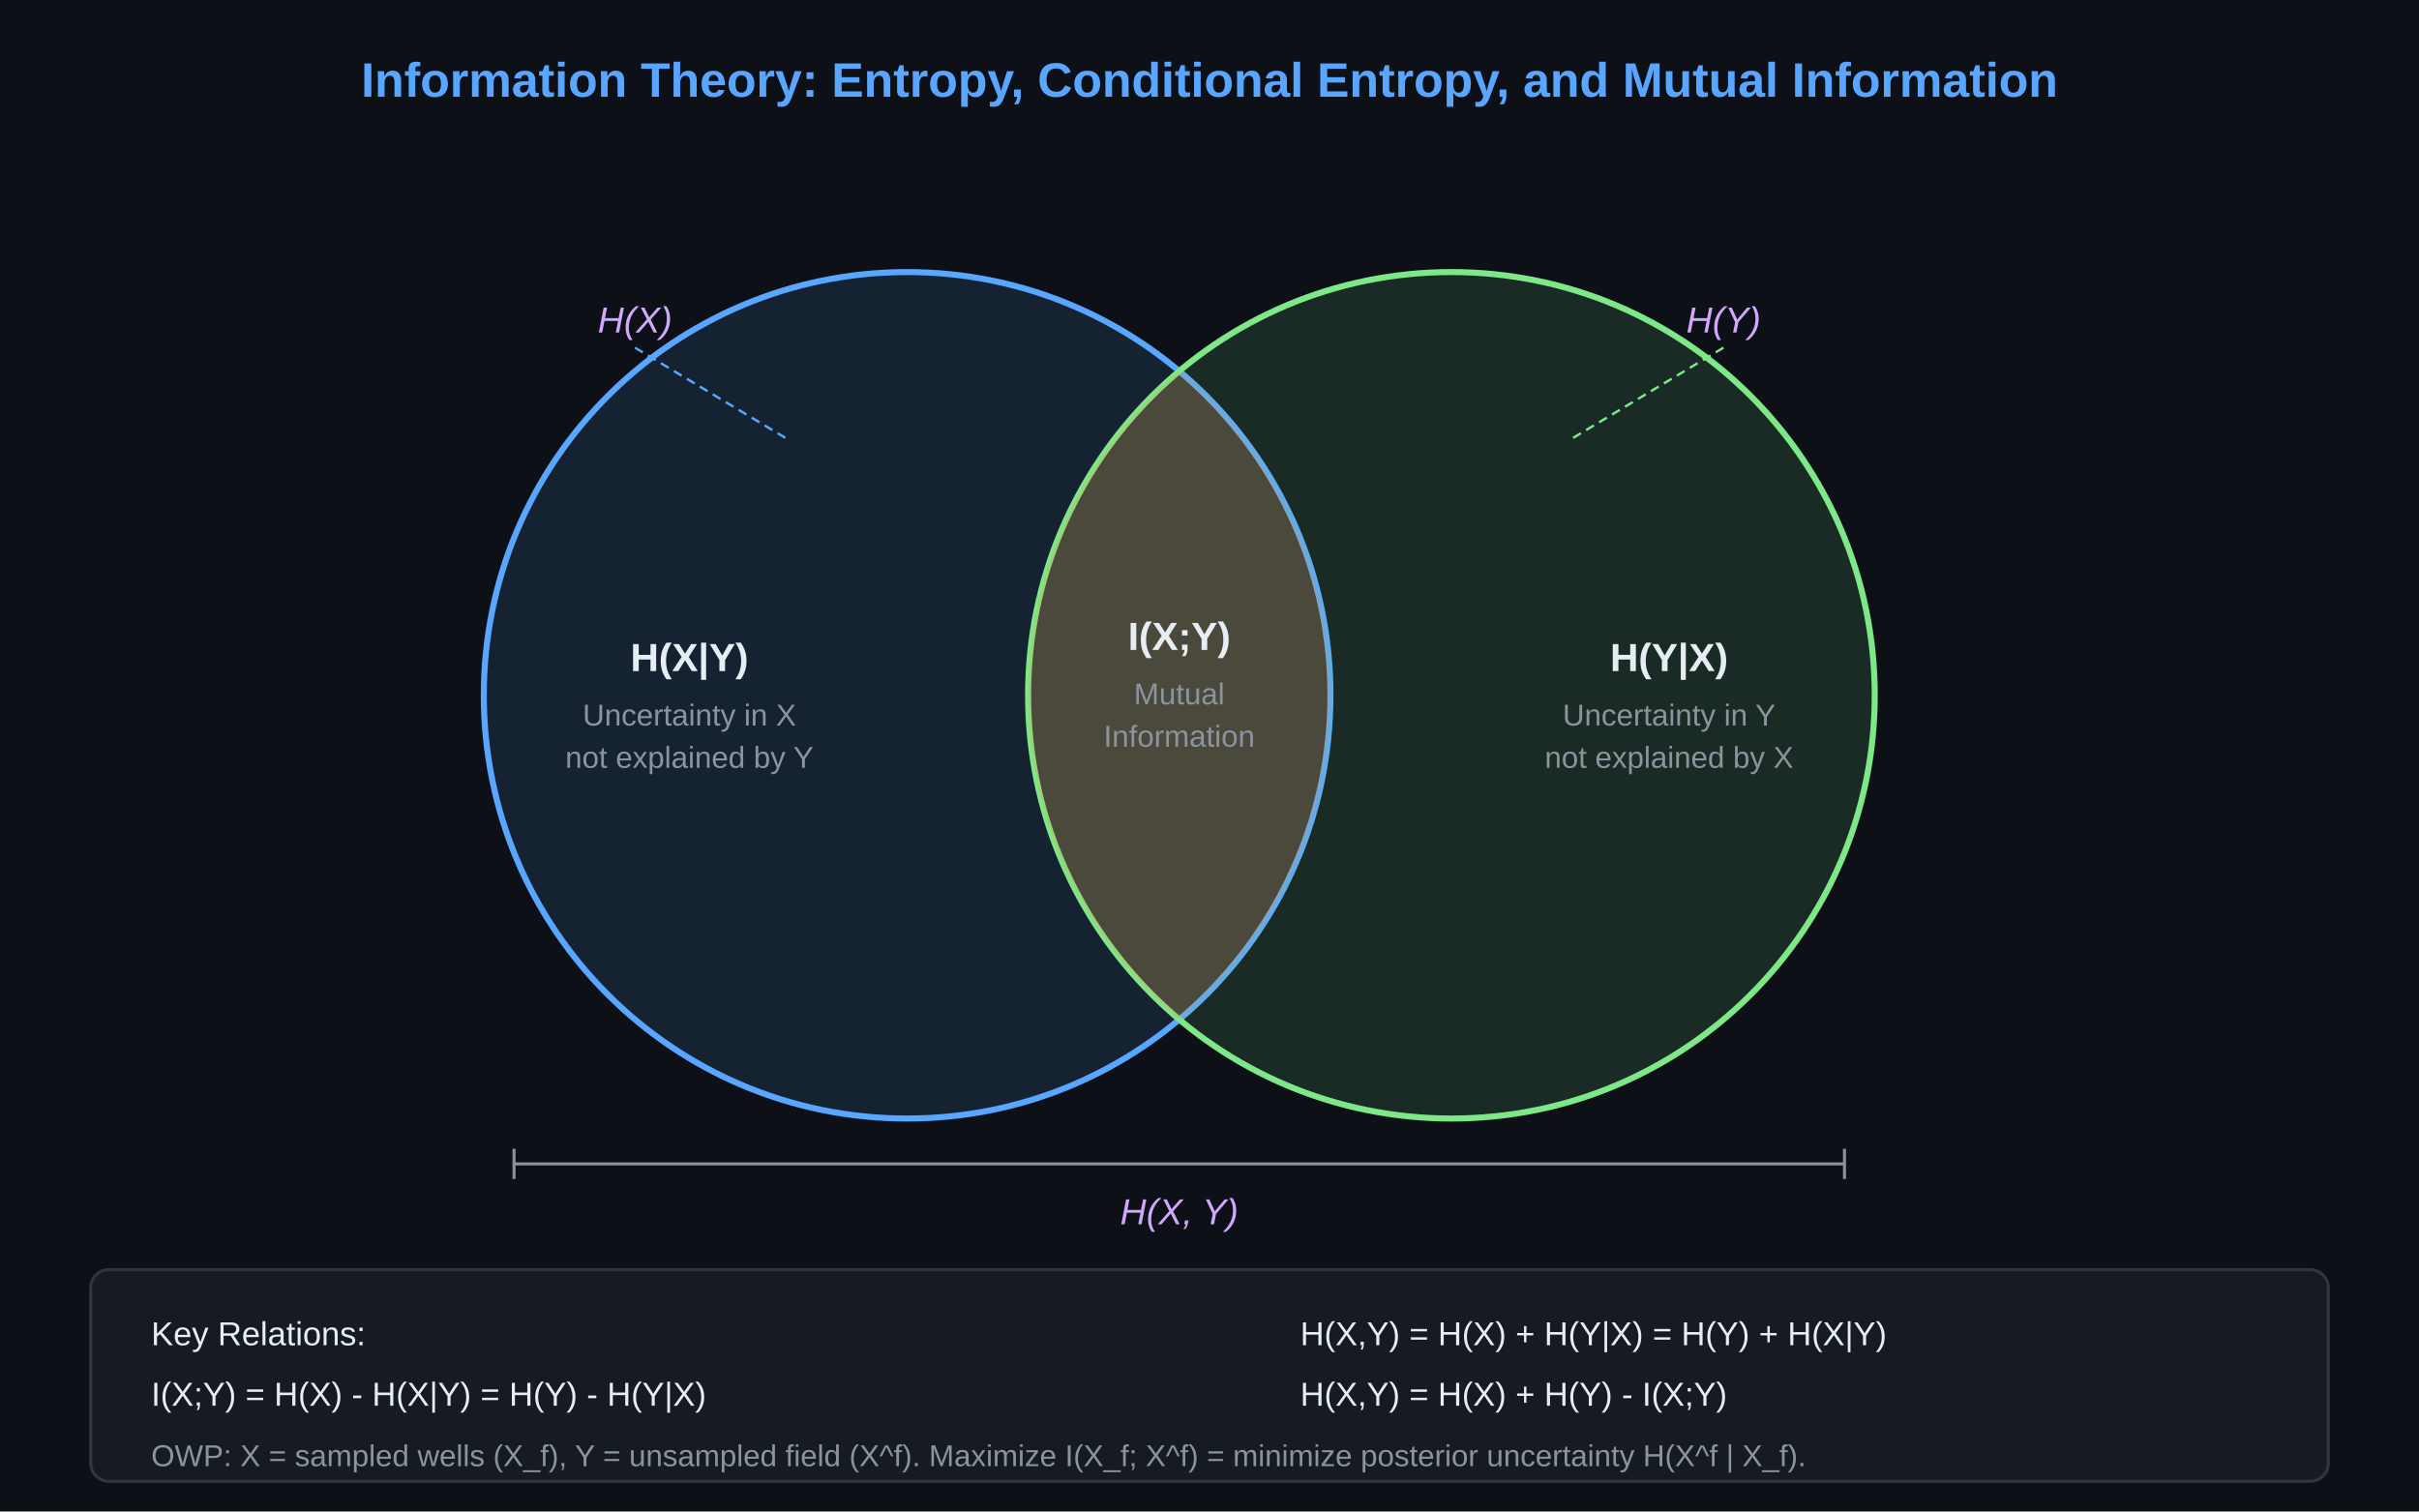
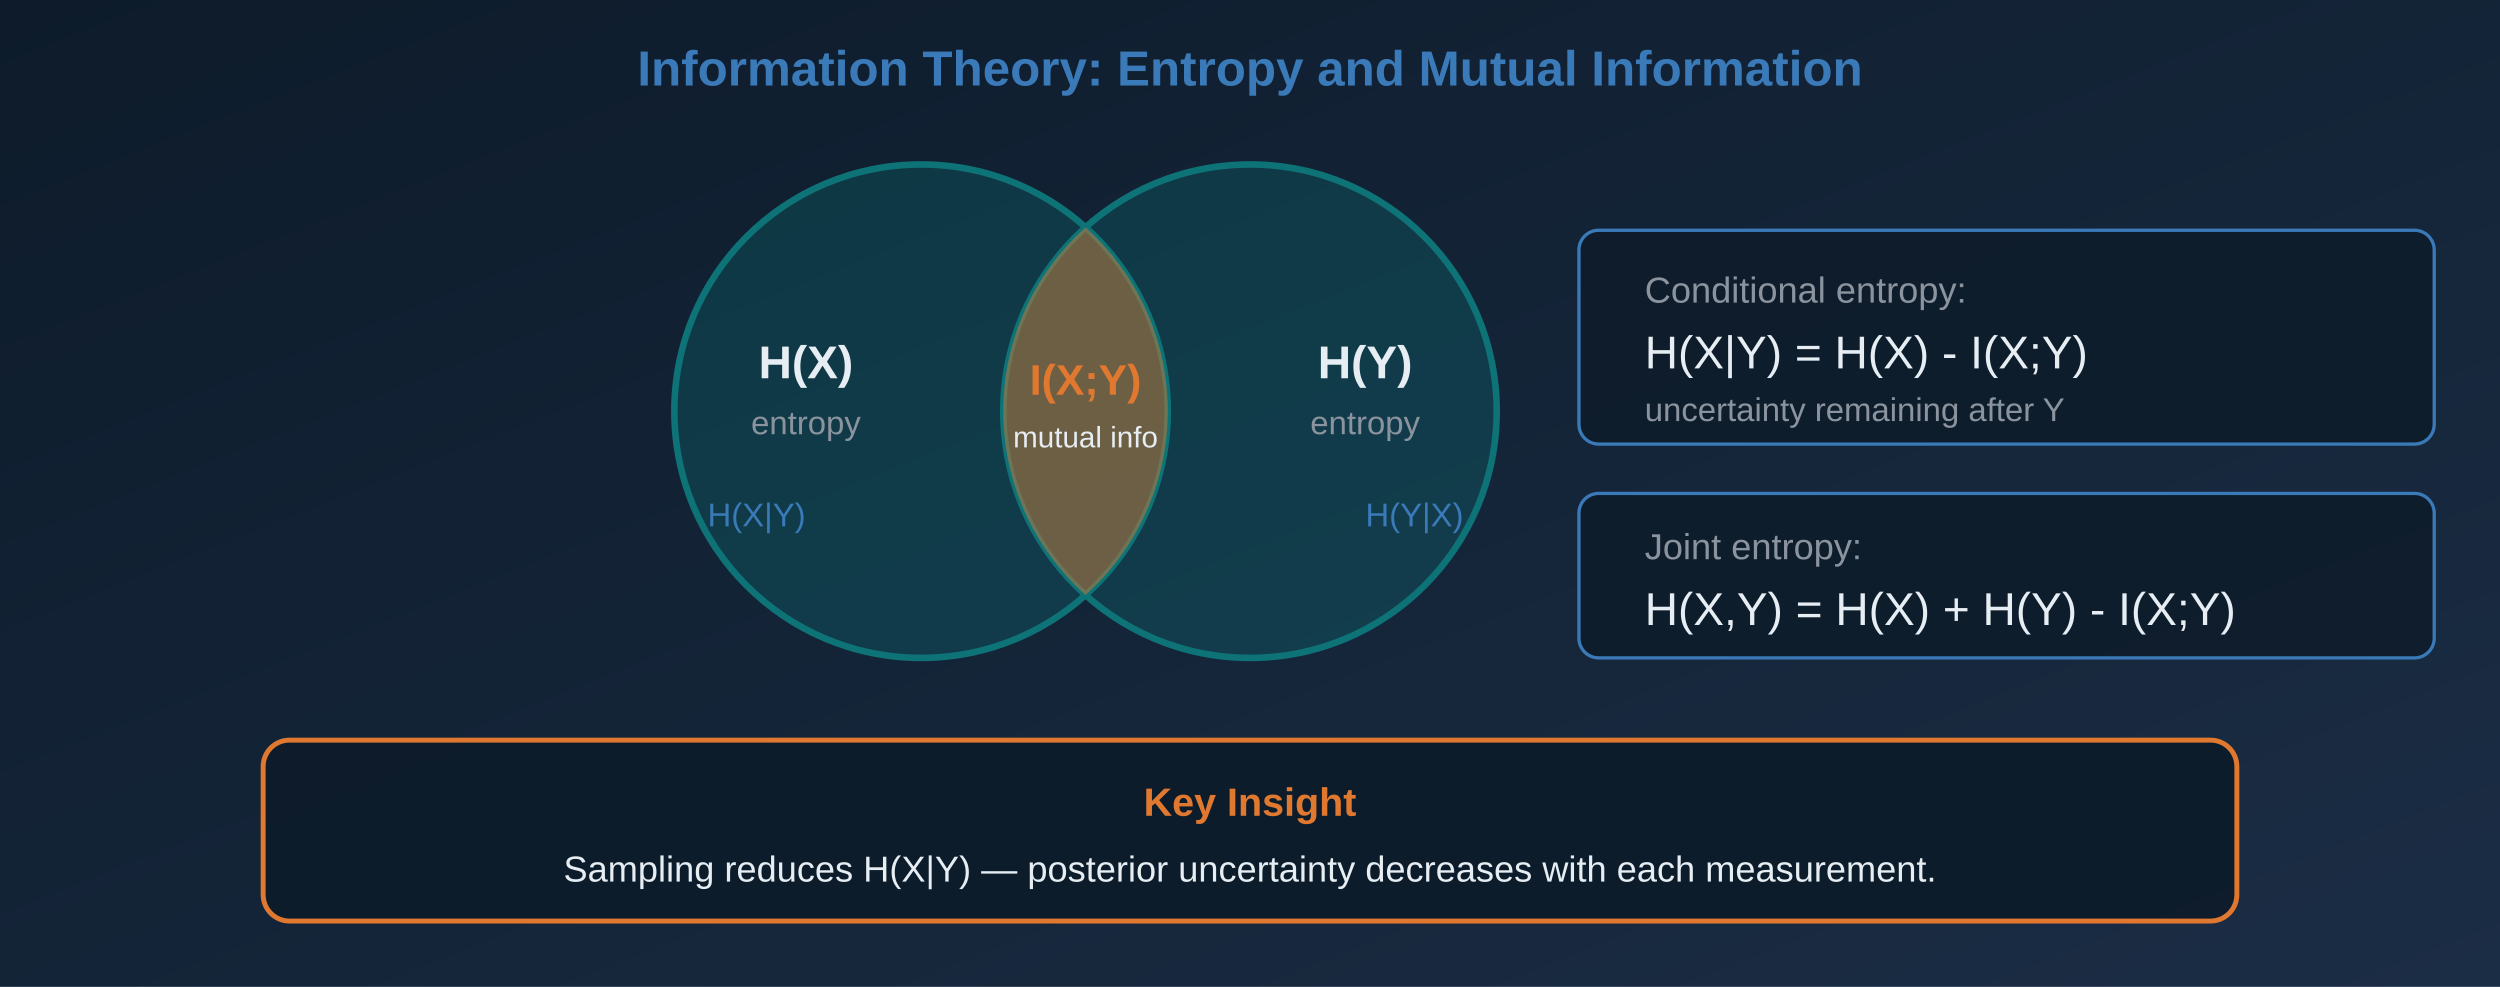
- <svg xmlns="http://www.w3.org/2000/svg" width="800" height="500" viewBox="0 0 800 500">
+ <svg xmlns="http://www.w3.org/2000/svg" width="760" height="300" viewBox="0 0 760 300">
  <defs>
-     <style>
-       text { font-family: 'Segoe UI', Arial, sans-serif; fill: #e6edf3; }
-       .title { font-size: 16px; font-weight: bold; fill: #58a6ff; }
-       .heading { font-size: 13px; font-weight: bold; }
-       .label { font-size: 12px; fill: #e6edf3; }
-       .math { font-size: 12px; fill: #d2a8ff; font-style: italic; }
-       .sublabel { font-size: 10px; fill: #8b949e; }
-       .eq { font-size: 11px; fill: #e6edf3; }
-     </style>
+     <linearGradient id="bgGrad" x1="0" y1="0" x2="1" y2="1">
+       <stop offset="0%" style="stop-color:#0d1b2a;stop-opacity:1" />
+       <stop offset="100%" style="stop-color:#1b2d45;stop-opacity:1" />
+     </linearGradient>
  </defs>
-   <rect width="800" height="500" fill="#0d1117" />
-   <text class="title" x="400" y="32" text-anchor="middle">Information Theory: Entropy, Conditional Entropy, and Mutual Information</text>
-   <circle cx="300" cy="230" r="140" fill="#58a6ff" fill-opacity="0.12" stroke="#58a6ff" stroke-width="2" />
-   <circle cx="480" cy="230" r="140" fill="#7ee787" fill-opacity="0.12" stroke="#7ee787" stroke-width="2" />
+   <rect width="760" height="300" fill="url(#bgGrad)" />
+   <text x="380" y="26" text-anchor="middle" style="font-family:Arial,sans-serif;font-size:15px;font-weight:bold;fill:#3a7ab8">Information Theory: Entropy and Mutual Information</text>
+   <circle cx="280" cy="125" r="75" style="fill:#0d7377;fill-opacity:0.3;stroke:#0d7377;stroke-width:2" />
+   <circle cx="380" cy="125" r="75" style="fill:#0d7377;fill-opacity:0.3;stroke:#0d7377;stroke-width:2" />
  <clipPath id="clipX">
-     <circle cx="300" cy="230" r="140" />
+     <circle cx="280" cy="125" r="75" />
  </clipPath>
-   <circle cx="480" cy="230" r="140" fill="#f0883e" fill-opacity="0.2" clip-path="url(#clipX)" />
-   <text class="heading" x="228" y="222" text-anchor="middle" fill="#58a6ff">H(X|Y)</text>
-   <text class="sublabel" x="228" y="240" text-anchor="middle">Uncertainty in X</text>
-   <text class="sublabel" x="228" y="254" text-anchor="middle">not explained by Y</text>
-   <text class="heading" x="390" y="215" text-anchor="middle" fill="#f0883e">I(X;Y)</text>
-   <text class="sublabel" x="390" y="233" text-anchor="middle">Mutual</text>
-   <text class="sublabel" x="390" y="247" text-anchor="middle">Information</text>
-   <text class="heading" x="552" y="222" text-anchor="middle" fill="#7ee787">H(Y|X)</text>
-   <text class="sublabel" x="552" y="240" text-anchor="middle">Uncertainty in Y</text>
-   <text class="sublabel" x="552" y="254" text-anchor="middle">not explained by X</text>
-   <text class="math" x="210" y="110" text-anchor="middle">H(X)</text>
-   <line x1="210" y1="115" x2="260" y2="145" stroke="#58a6ff" stroke-width="0.8" stroke-dasharray="3,2" />
-   <text class="math" x="570" y="110" text-anchor="middle">H(Y)</text>
-   <line x1="570" y1="115" x2="520" y2="145" stroke="#7ee787" stroke-width="0.8" stroke-dasharray="3,2" />
-   <line x1="170" y1="385" x2="610" y2="385" stroke="#8b949e" stroke-width="1" />
-   <line x1="170" y1="380" x2="170" y2="390" stroke="#8b949e" stroke-width="1" />
-   <line x1="610" y1="380" x2="610" y2="390" stroke="#8b949e" stroke-width="1" />
-   <text class="math" x="390" y="405" text-anchor="middle">H(X, Y)</text>
-   <rect x="30" y="420" width="740" height="70" fill="#161b22" stroke="#30363d" stroke-width="1" rx="6" />
-   <text class="eq" x="50" y="445">Key Relations:</text>
-   <text class="eq" x="50" y="465" fill="#d2a8ff">I(X;Y) = H(X) - H(X|Y) = H(Y) - H(Y|X)</text>
-   <text class="eq" x="430" y="445" fill="#d2a8ff">H(X,Y) = H(X) + H(Y|X) = H(Y) + H(X|Y)</text>
-   <text class="eq" x="430" y="465" fill="#d2a8ff">H(X,Y) = H(X) + H(Y) - I(X;Y)</text>
-   <text class="sublabel" x="50" y="485">OWP: X = sampled wells (X_f), Y = unsampled field (X^f). Maximize I(X_f; X^f) = minimize posterior uncertainty H(X^f | X_f).</text>
+   <circle cx="380" cy="125" r="75" style="fill:#e07830;fill-opacity:0.45" clip-path="url(#clipX)" />
+   <text x="245" y="115" text-anchor="middle" style="font-family:Arial,sans-serif;font-size:14px;font-weight:bold;fill:#e6edf3">H(X)</text>
+   <text x="245" y="132" text-anchor="middle" style="font-family:Arial,sans-serif;font-size:10px;fill:#8b949e">entropy</text>
+   <text x="415" y="115" text-anchor="middle" style="font-family:Arial,sans-serif;font-size:14px;font-weight:bold;fill:#e6edf3">H(Y)</text>
+   <text x="415" y="132" text-anchor="middle" style="font-family:Arial,sans-serif;font-size:10px;fill:#8b949e">entropy</text>
+   <text x="330" y="120" text-anchor="middle" style="font-family:Arial,sans-serif;font-size:13px;font-weight:bold;fill:#e07830">I(X;Y)</text>
+   <text x="330" y="136" text-anchor="middle" style="font-family:Arial,sans-serif;font-size:9px;fill:#e6edf3">mutual info</text>
+   <text x="230" y="160" text-anchor="middle" style="font-family:Arial,sans-serif;font-size:10px;fill:#3a7ab8">H(X|Y)</text>
+   <text x="430" y="160" text-anchor="middle" style="font-family:Arial,sans-serif;font-size:10px;fill:#3a7ab8">H(Y|X)</text>
+   <rect x="480" y="70" width="260" height="65" rx="6" style="fill:#0d1b2a;fill-opacity:0.85;stroke:#3a7ab8;stroke-width:1" />
+   <text x="500" y="92" style="font-family:Arial,sans-serif;font-size:11px;fill:#8b949e">Conditional entropy:</text>
+   <text x="500" y="112" style="font-family:Arial,sans-serif;font-size:14px;fill:#e6edf3">H(X|Y) = H(X) - I(X;Y)</text>
+   <text x="500" y="128" style="font-family:Arial,sans-serif;font-size:10px;fill:#8b949e">uncertainty remaining after Y</text>
+   <rect x="480" y="150" width="260" height="50" rx="6" style="fill:#0d1b2a;fill-opacity:0.85;stroke:#3a7ab8;stroke-width:1" />
+   <text x="500" y="170" style="font-family:Arial,sans-serif;font-size:11px;fill:#8b949e">Joint entropy:</text>
+   <text x="500" y="190" style="font-family:Arial,sans-serif;font-size:14px;fill:#e6edf3">H(X,Y) = H(X) + H(Y) - I(X;Y)</text>
+   <rect x="80" y="225" width="600" height="55" rx="8" style="fill:#0d1b2a;fill-opacity:0.9;stroke:#e07830;stroke-width:1.5" />
+   <text x="380" y="248" text-anchor="middle" style="font-family:Arial,sans-serif;font-size:12px;font-weight:bold;fill:#e07830">Key Insight</text>
+   <text x="380" y="268" text-anchor="middle" style="font-family:Arial,sans-serif;font-size:11px;fill:#e6edf3">Sampling reduces H(X|Y) — posterior uncertainty decreases with each measurement.</text>
</svg>
